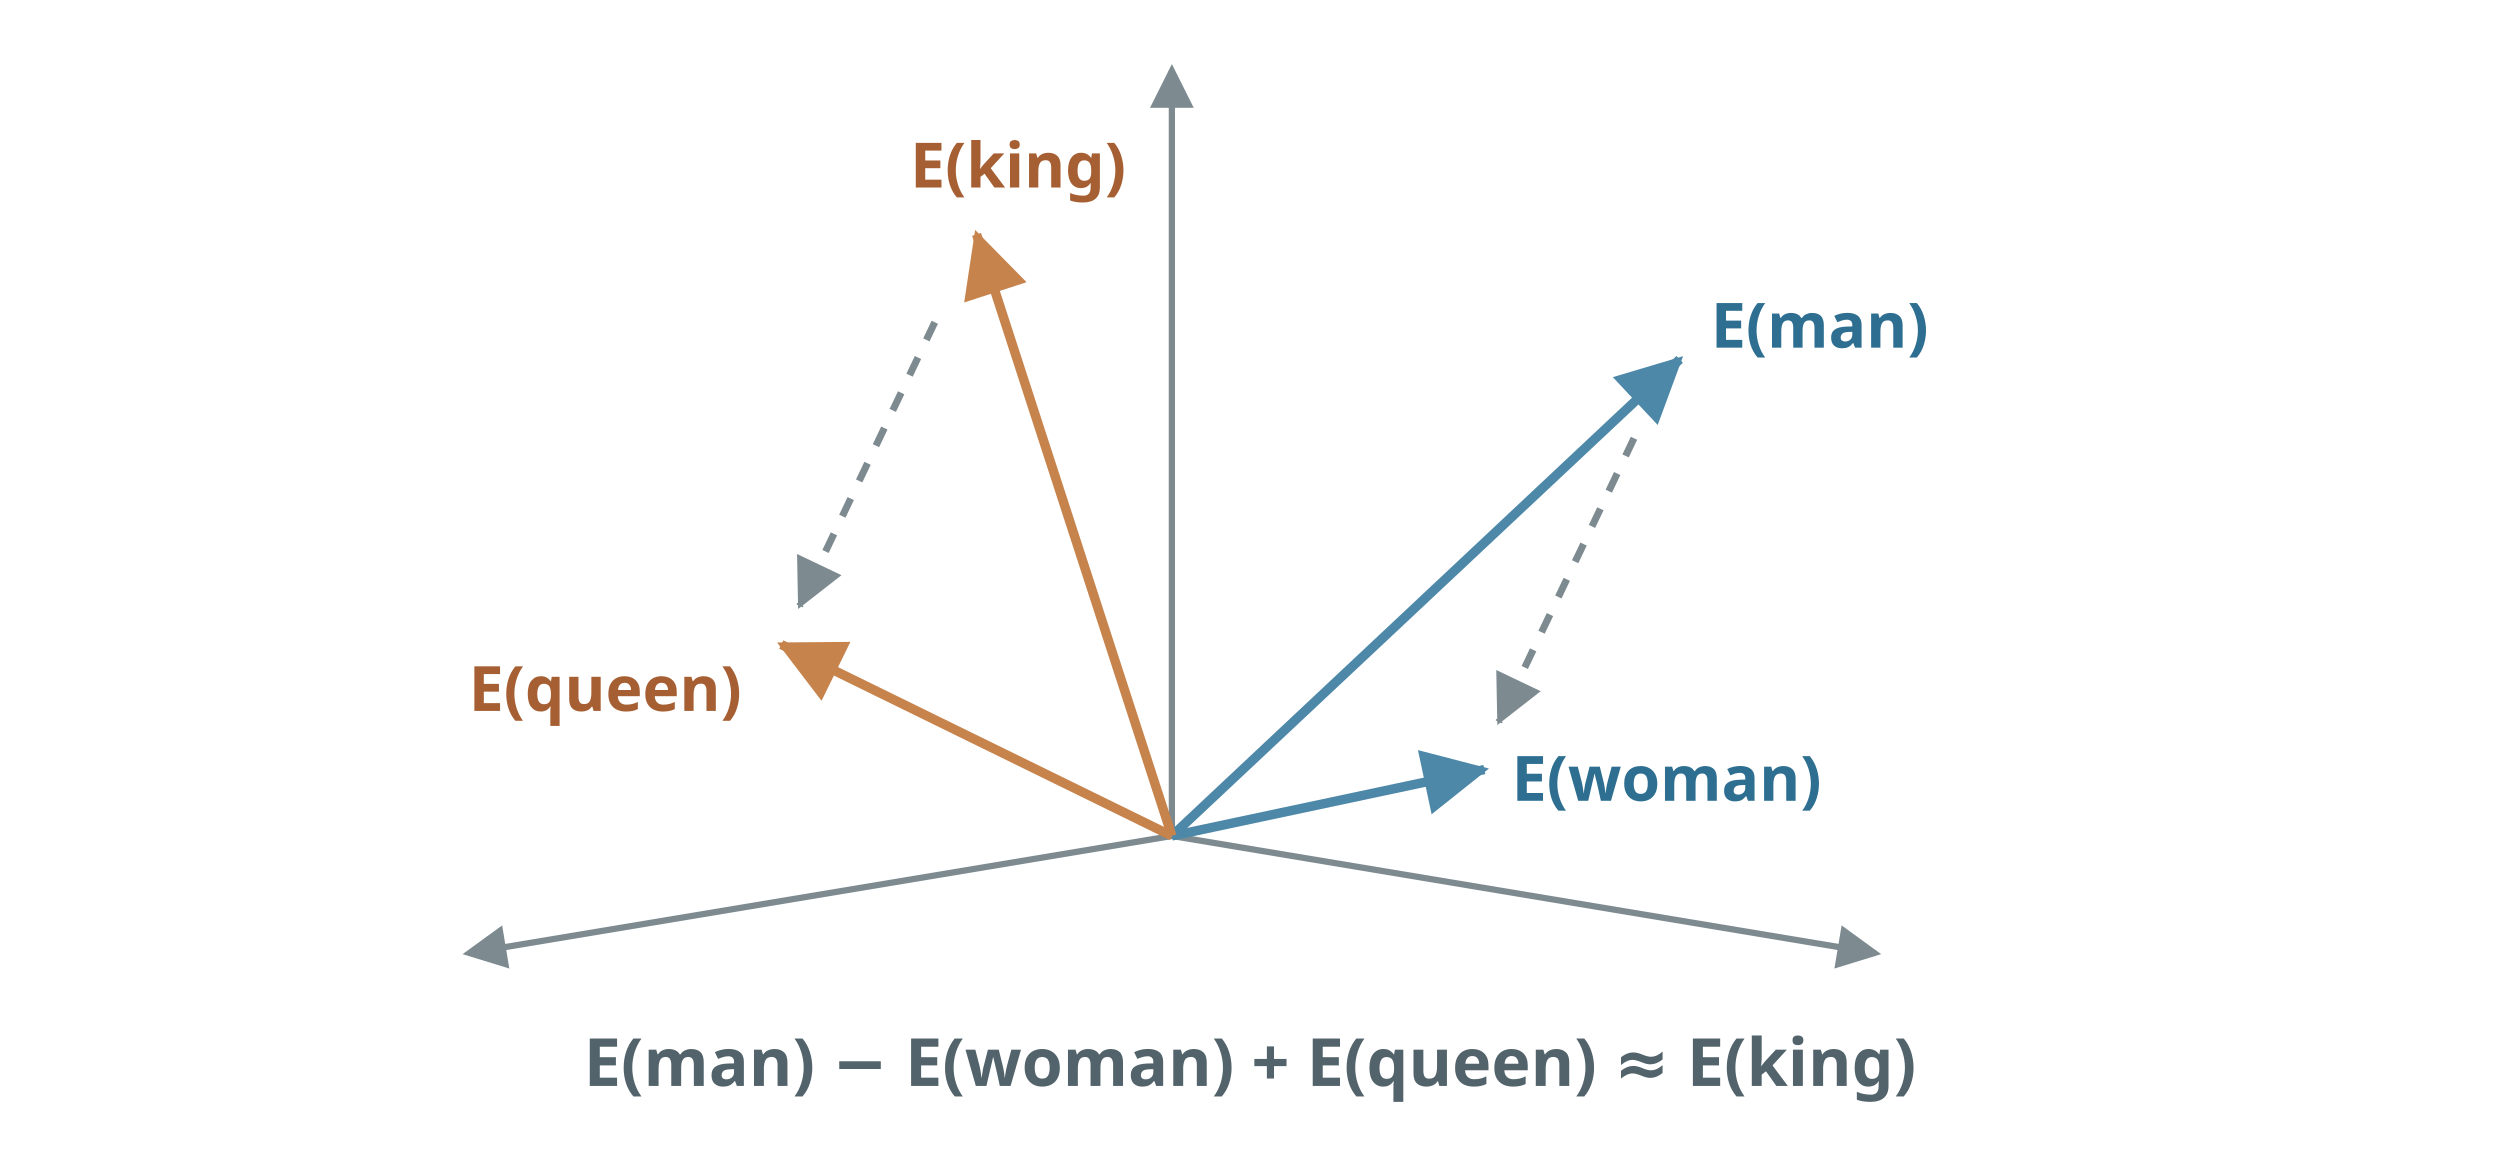
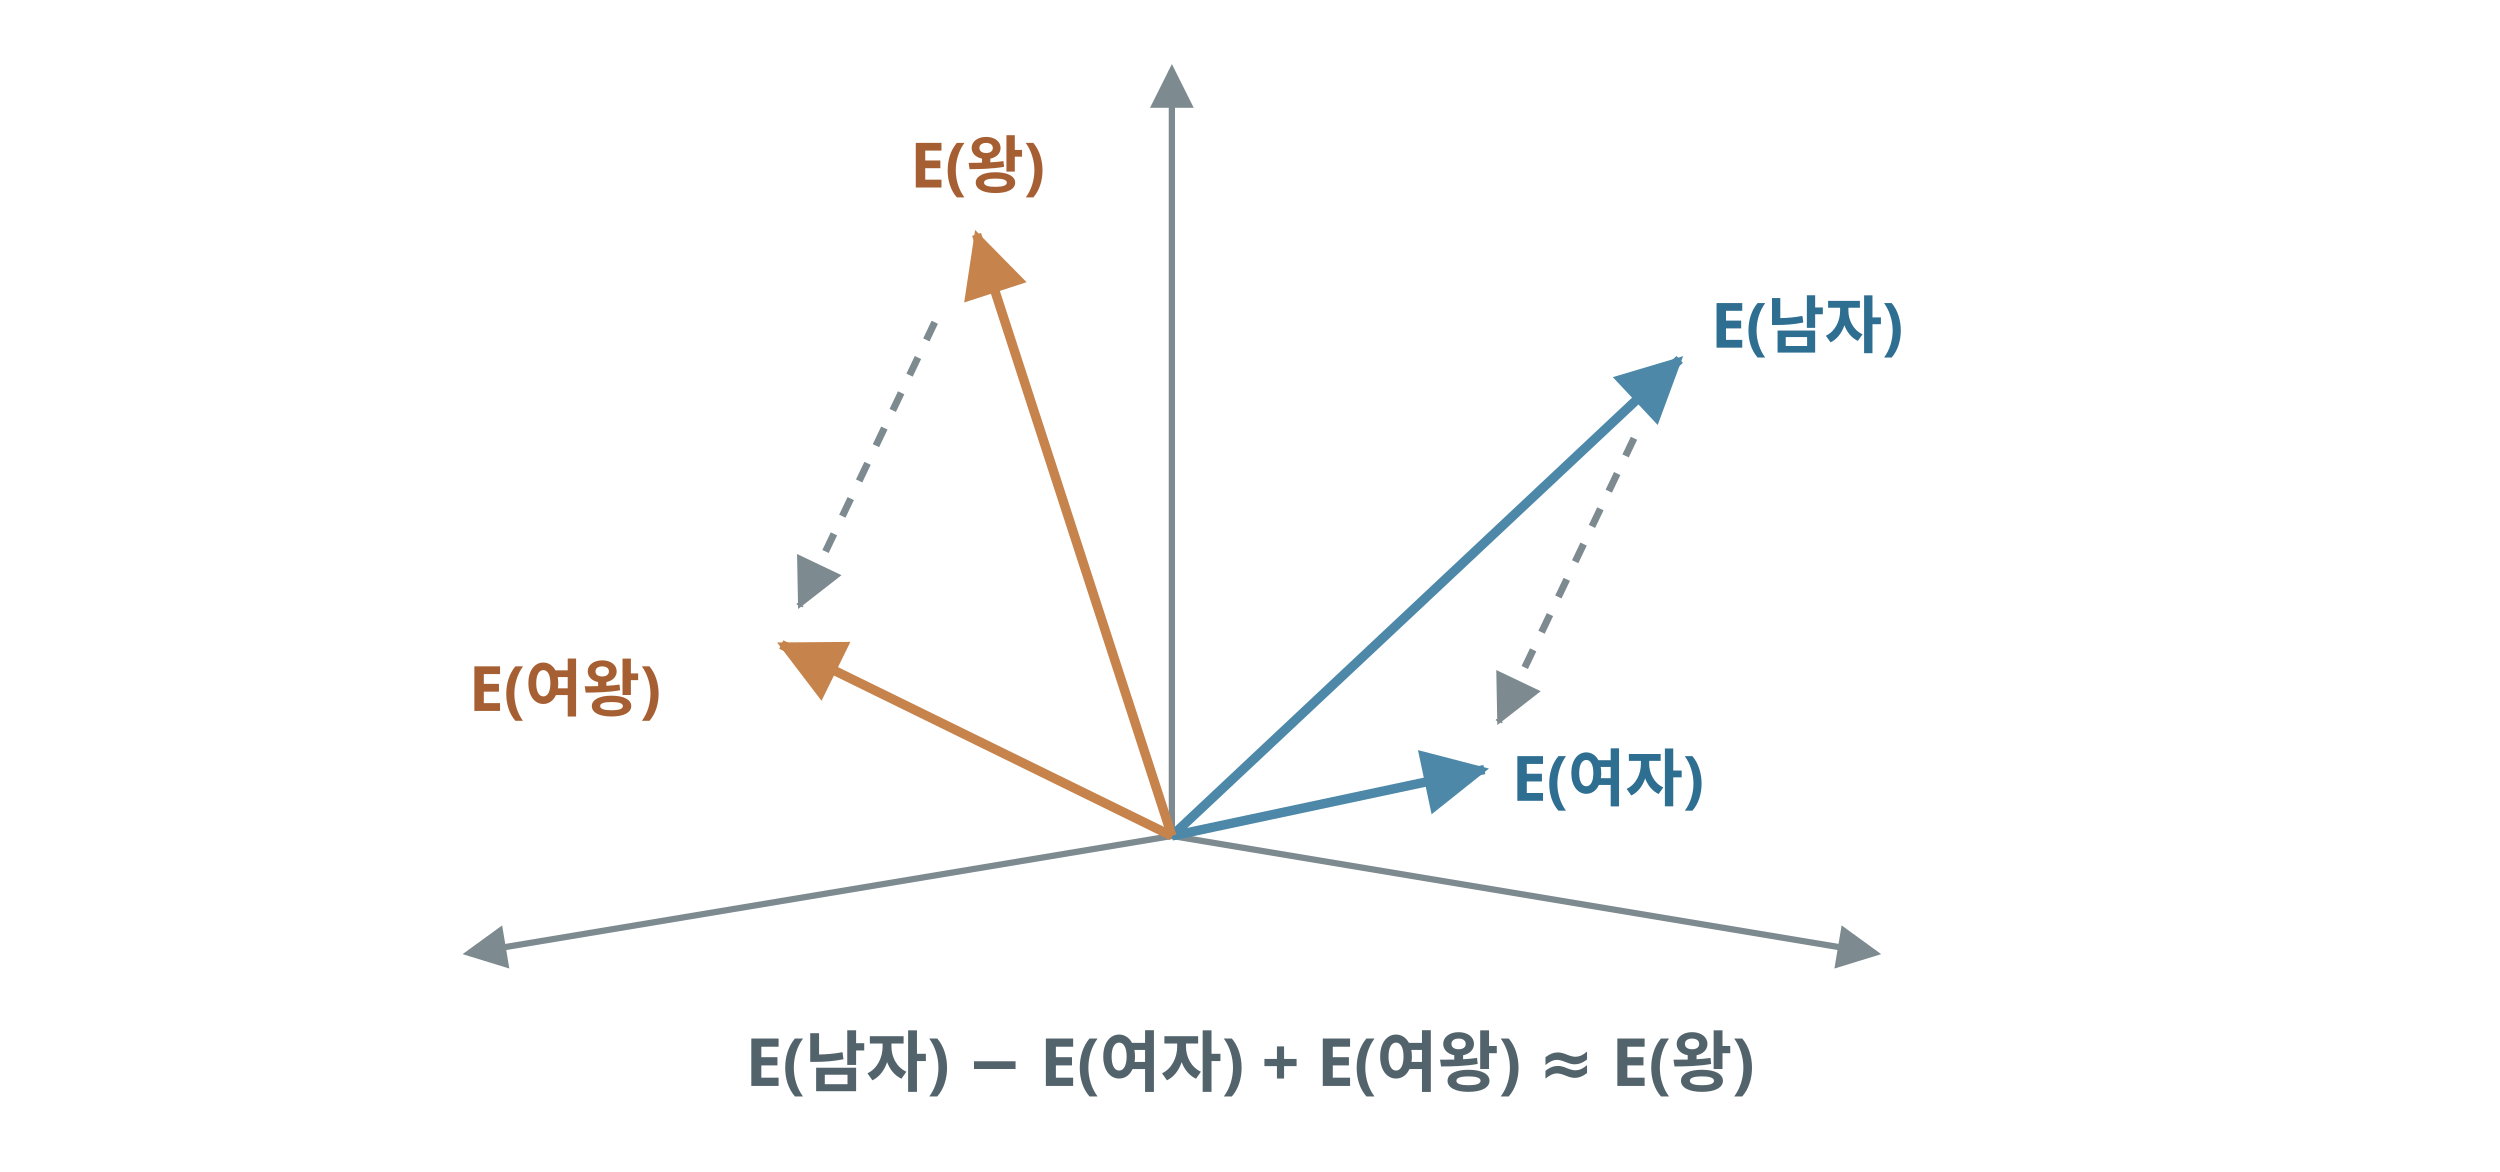
<svg xmlns="http://www.w3.org/2000/svg" width="640" height="300" viewBox="0 30 640 300" fill="none" role="img" aria-labelledby="title desc">
  <defs>
    <marker id="arrow-axis" markerWidth="8" markerHeight="8" refX="6" refY="3.5" orient="auto">
      <path d="M0 0L7 3.5L0 7Z" fill="#7d8a90" />
    </marker>
    <marker id="arrow-blue" markerWidth="8" markerHeight="8" refX="6.5" refY="3.5" orient="auto">
      <path d="M0 0L7 3.5L0 7Z" fill="#4d88a9" />
    </marker>
    <marker id="arrow-orange" markerWidth="8" markerHeight="8" refX="6.5" refY="3.5" orient="auto">
      <path d="M0 0L7 3.5L0 7Z" fill="#c7834c" />
    </marker>
    <marker id="arrow-relation" markerWidth="8" markerHeight="8" refX="6.5" refY="3.5" orient="auto">
      <path d="M0 0L7 3.5L0 7Z" fill="#7d8a90" />
    </marker>
  </defs>
  <g stroke="#7d8a90" stroke-width="1.6">
    <path d="M300 244L120 274" marker-end="url(#arrow-axis)" />
    <path d="M300 244L480 274" marker-end="url(#arrow-axis)" />
    <path d="M300 244L300 48" marker-end="url(#arrow-axis)" />
  </g>
  <g fill="none" stroke-linecap="butt" stroke-width="2.4">
    <path d="M300 244L430 122" stroke="#4d88a9" marker-end="url(#arrow-blue)" />
    <path d="M300 244L380 227" stroke="#4d88a9" marker-end="url(#arrow-blue)" />
    <path d="M300 244L250 90" stroke="#c7834c" marker-end="url(#arrow-orange)" />
    <path d="M300 244L200 195" stroke="#c7834c" marker-end="url(#arrow-orange)" />
  </g>
  <g fill="none" stroke="#7d8a90" stroke-width="1.8" stroke-dasharray="5 5" stroke-linecap="butt" marker-end="url(#arrow-relation)">
    <path d="M418.3 142.2L383.7 214.8" />
    <path d="M239.3 112.5L204.7 185.1" />
  </g>
  <g font-family="system-ui, sans-serif" font-size="16" font-weight="600">
-     <text x="438" y="119" fill="#2d6e91">E(man)</text>
-     <text x="387" y="235" fill="#2d6e91">E(woman)</text>
-     <text x="233" y="78" fill="#a65f32">E(king)</text>
-     <text x="120" y="212" fill="#a65f32">E(queen)</text>
+     <text x="438" y="119" fill="#2d6e91">E(남자)</text>
+     <text x="387" y="235" fill="#2d6e91">E(여자)</text>
+     <text x="233" y="78" fill="#a65f32">E(왕)</text>
+     <text x="120" y="212" fill="#a65f32">E(여왕)</text>
  </g>
-   <text x="320" y="308" fill="#52636b" font-family="system-ui, sans-serif" font-size="17" font-weight="600" text-anchor="middle">E(man) − E(woman) + E(queen) ≈ E(king)</text>
+   <text x="320" y="308" fill="#52636b" font-family="system-ui, sans-serif" font-size="17" font-weight="600" text-anchor="middle">E(남자) − E(여자) + E(여왕) ≈ E(왕)</text>
</svg>
